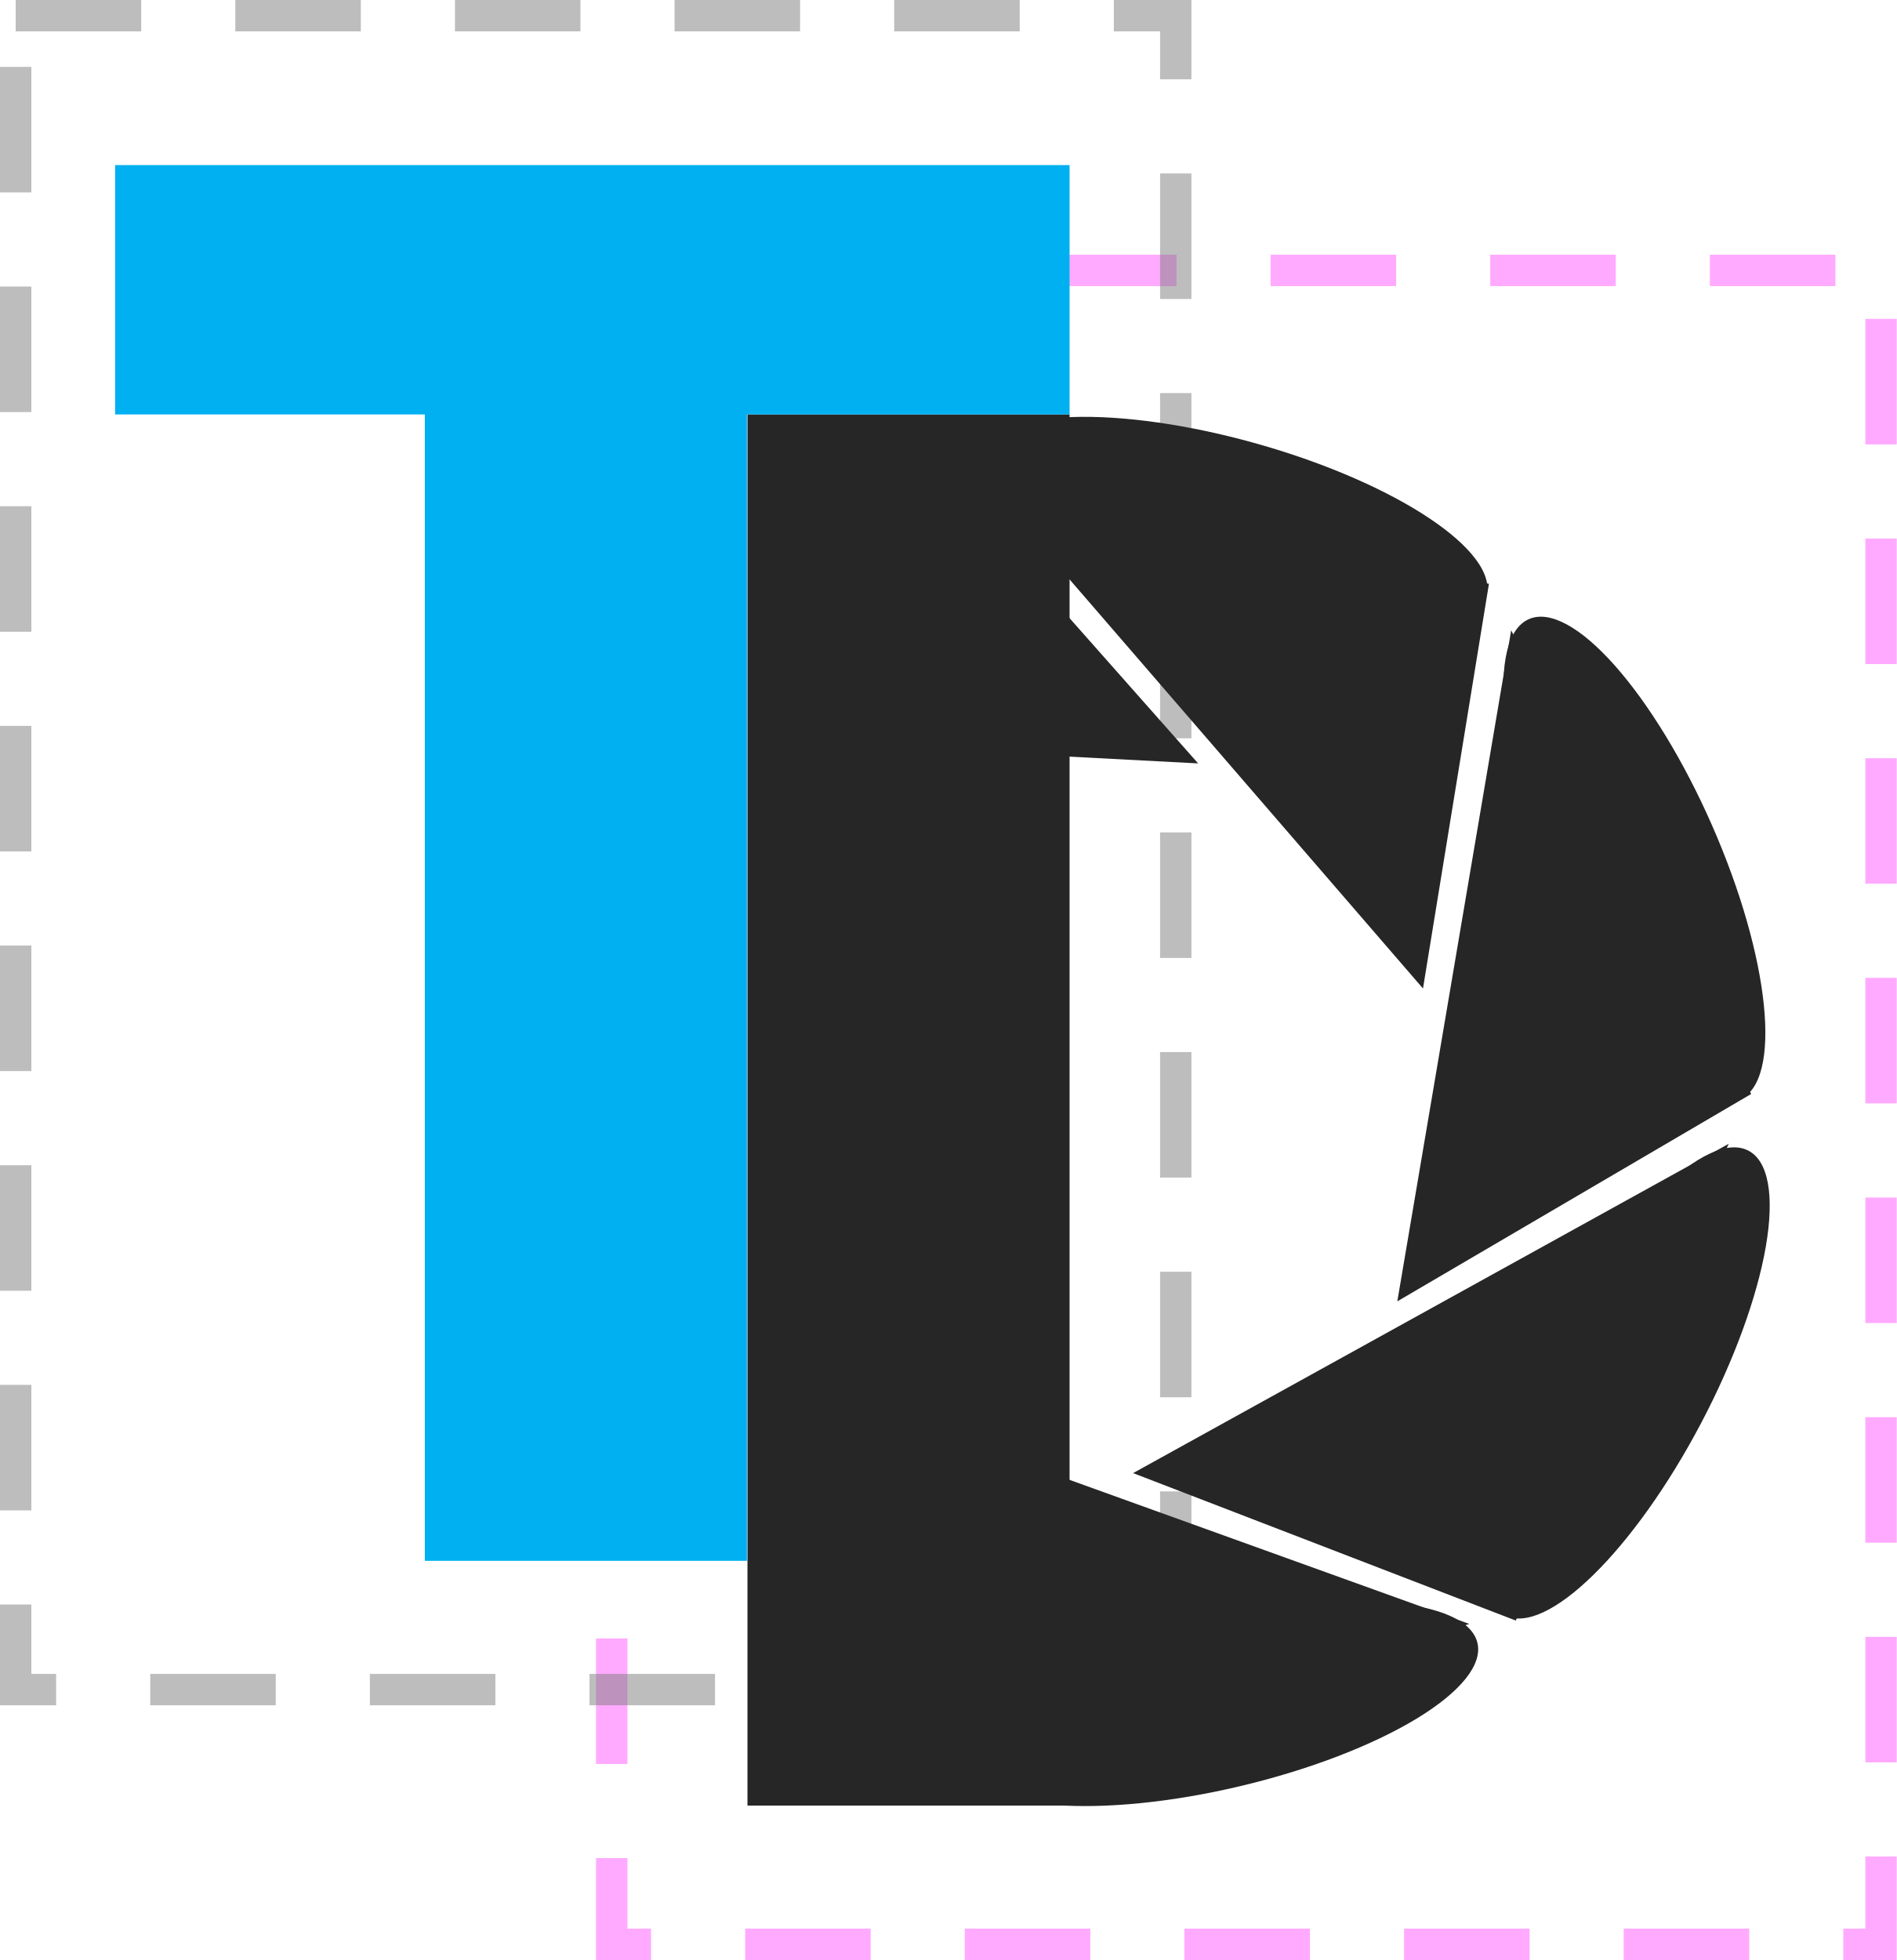
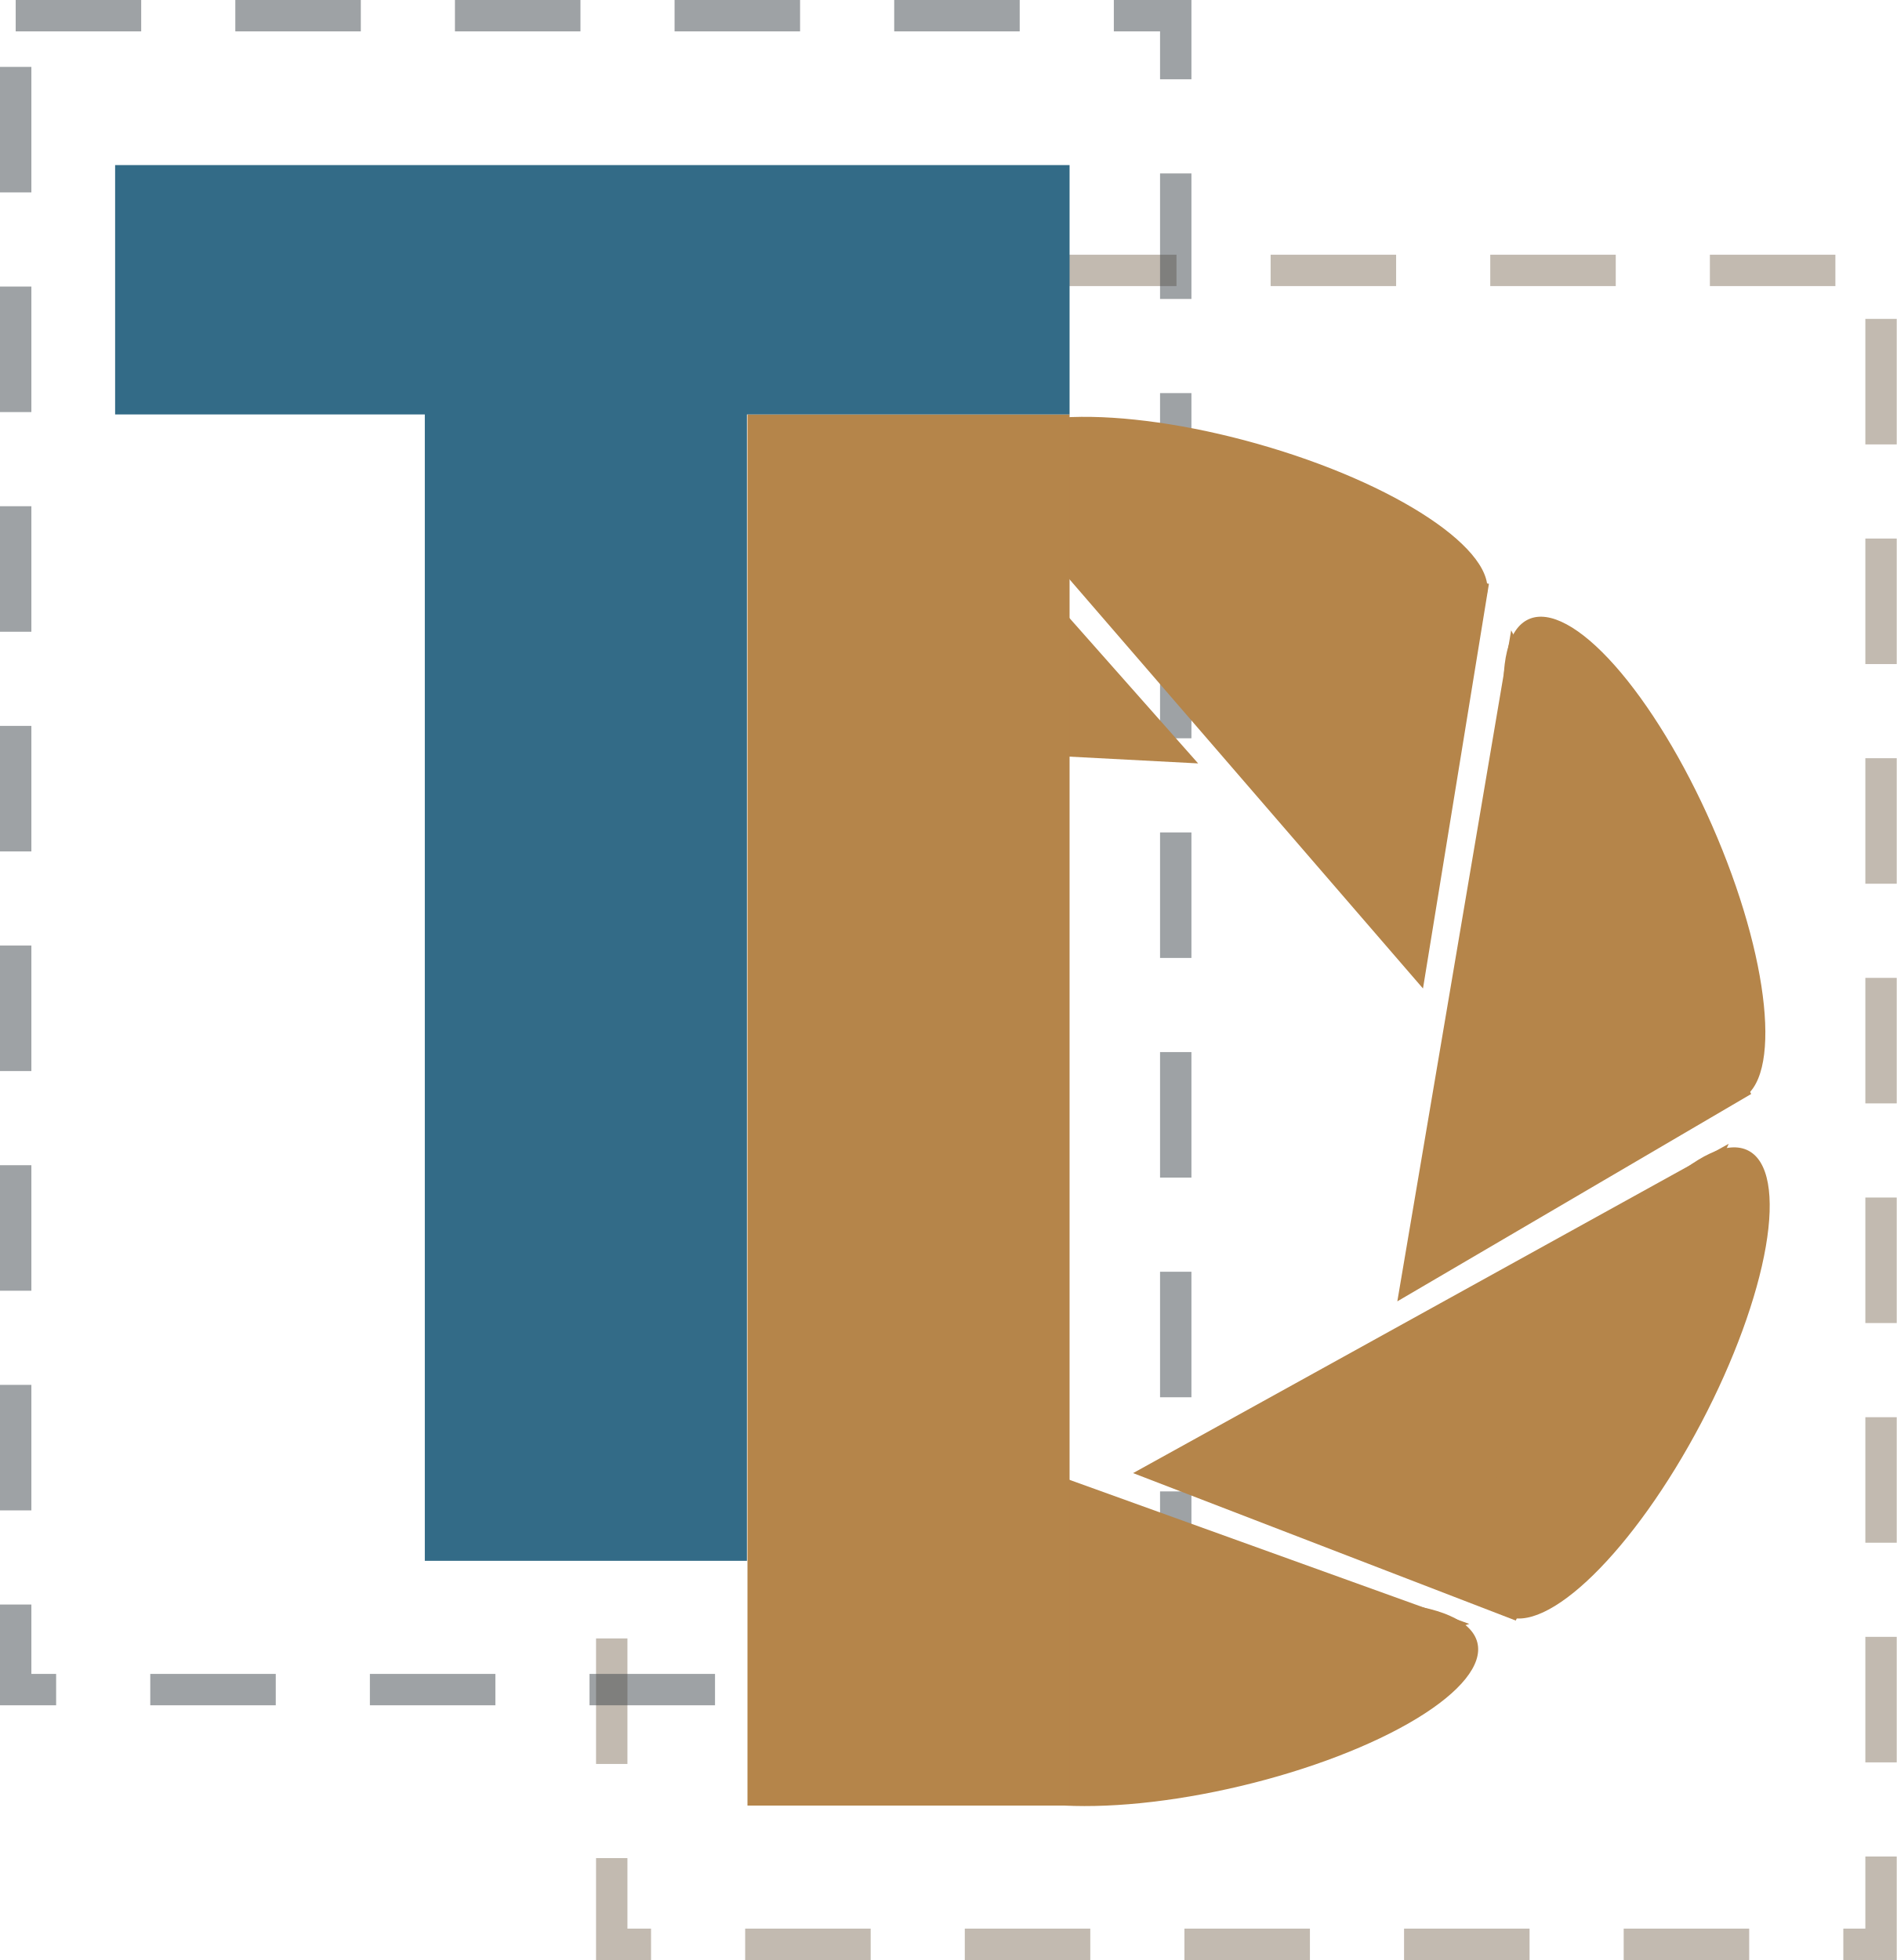
<svg xmlns="http://www.w3.org/2000/svg" version="1.1" viewBox="0 0 403.018 416.401" fill="none" stroke="none" stroke-linecap="square" stroke-miterlimit="10" id="svg41" width="403.018" height="416.401">
  <defs id="defs45" />
  <clipPath id="g28d4947b6be_0_61.0">
    <path d="M 0,0 H 1280 V 720 H 0 Z" clip-rule="nonzero" id="path2" />
  </clipPath>
-   <g id="g160" transform="translate(-7.321855,-4.790695)">
-     <path fill="#000000" fill-opacity="0" d="m 137.305,62.237 h 269.701 v 355.622 h -269.701 z" fill-rule="evenodd" id="path7" />
-     <path stroke="#ff40ff" stroke-width="6.667" stroke-miterlimit="800" stroke-linecap="butt" stroke-opacity="0.443" stroke-dasharray="26.667, 20" d="m 137.305,62.237 h 269.701 v 355.622 h -269.701 z" fill-rule="evenodd" id="path9" />
-     <path fill="#000000" fill-opacity="0" d="M 10.655,8.124 H 257.143 V 363.746 H 10.655 Z" fill-rule="evenodd" id="path11" />
-     <path stroke="#7b7b7b" stroke-width="6.667" stroke-miterlimit="800" stroke-linecap="butt" stroke-opacity="0.498" stroke-dasharray="26.667, 20" d="M 10.655,8.124 H 257.143 V 363.746 H 10.655 Z" fill-rule="evenodd" id="path13" />
-     <path fill="#262626" d="m 183.136,300.65 136.387,49.145 -106.173,32.495 z" fill-rule="evenodd" id="path15" />
-     <path fill="#262626" d="m 262.658,349.326 v 0 c 30.023,-7.159 56.251,-5.156 58.583,4.473 v 0 c 1.12,4.624 -3.533,10.424 -12.936,16.125 -9.403,5.7 -22.785,10.834 -37.202,14.272 v 0 c -30.023,7.159 -56.251,5.156 -58.583,-4.473 v 0 c -1.12,-4.624 3.533,-10.424 12.936,-16.125 9.403,-5.7 22.785,-10.834 37.202,-14.272 z" fill-rule="evenodd" id="path17" />
-     <path fill="#262626" d="M 261.901,166.976 173.549,162.332 204.163,101.753 Z" fill-rule="evenodd" id="path19" />
-     <path fill="#262626" d="M 309.68,214.794 215.25,105.509 323.691,128.819 Z" fill-rule="evenodd" id="path21" />
-     <path fill="#262626" d="m 264.506,133.596 v 0 c -29.662,-8.364 -51.499,-22.878 -48.774,-32.419 v 0 c 1.308,-4.582 8.221,-7.38 19.219,-7.78 10.997,-0.4 25.178,1.632 39.422,5.648 v 0 c 29.662,8.364 51.499,22.878 48.774,32.419 v 0 c -1.308,4.582 -8.221,7.38 -19.219,7.78 -10.997,0.4 -25.178,-1.632 -39.422,-5.648 z" fill-rule="evenodd" id="path23" />
-     <path fill="#262626" d="m 304.225,281.261 24.19,-142.564 50.998,98.511 z" fill-rule="evenodd" id="path25" />
-     <path fill="#262626" d="m 338.125,194.587 v 0 c -12.38,-28.179 -15.039,-54.266 -5.938,-58.266 v 0 c 4.37,-1.921 10.923,1.613 18.218,9.823 7.294,8.21 14.732,20.425 20.677,33.957 v 0 c 12.38,28.179 15.039,54.266 5.938,58.266 v 0 c -4.37,1.921 -10.923,-1.613 -18.218,-9.823 -7.294,-8.21 -14.732,-20.425 -20.677,-33.957 z" fill-rule="evenodd" id="path27" />
-     <path fill="#262626" d="M 248.082,317.751 374.638,247.792 329.401,349.08 248.082,317.751 Z" fill-rule="evenodd" id="path29" />
-     <path fill="#262626" d="m 336.989,290.226 v 0 c 14.316,-27.247 33.057,-45.589 41.858,-40.966 v 0 c 4.226,2.22 5.549,9.547 3.676,20.369 -1.873,10.822 -6.787,24.253 -13.662,37.337 v 0 c -14.316,27.247 -33.057,45.589 -41.858,40.966 v 0 c -4.226,-2.22 -5.549,-9.547 -3.676,-20.369 1.873,-10.822 6.787,-24.253 13.662,-37.337 z" fill-rule="evenodd" id="path31" />
-     <path fill="#262626" d="m 166.145,92.828 h 68.441 v 295.559 h -68.441 z" fill-rule="evenodd" id="path33" />
-     <path fill="#00b0f0" d="M 31.783,39.863 H 234.586 V 92.839 H 31.783 Z" fill-rule="evenodd" id="path35" />
-     <path fill="#00b0f0" d="m 97.587,40.828 h 68.441 V 336.387 H 97.587 Z" fill-rule="evenodd" id="path37" />
+   <g id="g1135">
+     <path fill="#000000" fill-opacity="0" d="m 129.983,57.446 h 269.701 V 413.068 h -269.701 z" fill-rule="evenodd" id="path7" />
+     <path stroke="#ff40ff" stroke-width="6.667" stroke-miterlimit="800" stroke-linecap="butt" stroke-opacity="0.443" stroke-dasharray="26.667, 20" d="m 129.983,57.446 h 269.701 V 413.068 h -269.701 z" fill-rule="evenodd" id="path9" style="stroke:#75644d;stroke-opacity:0.443" />
+     <path fill="#000000" fill-opacity="0" d="M 3.333,3.333 H 249.822 V 358.955 H 3.333 Z" fill-rule="evenodd" id="path11" />
+     <path stroke="#7b7b7b" stroke-width="6.667" stroke-miterlimit="800" stroke-linecap="butt" stroke-opacity="0.498" stroke-dasharray="26.667, 20" d="M 3.333,3.333 H 249.822 V 358.955 H 3.333 Z" fill-rule="evenodd" id="path13" style="stroke:#3e464b;stroke-opacity:0.498" />
+     <path fill="#262626" d="m 175.815,295.859 136.387,49.145 -106.173,32.495 z" fill-rule="evenodd" id="path15" style="fill:#b5854a;fill-opacity:1" />
+     <path fill="#262626" d="m 255.336,344.535 v 0 c 30.023,-7.159 56.251,-5.156 58.583,4.473 v 0 c 1.12,4.624 -3.533,10.424 -12.936,16.125 -9.403,5.7 -22.785,10.834 -37.202,14.272 v 0 c -30.023,7.159 -56.251,5.156 -58.583,-4.473 v 0 c -1.12,-4.624 3.533,-10.424 12.936,-16.125 9.403,-5.7 22.785,-10.834 37.202,-14.272 z" fill-rule="evenodd" id="path17" style="fill:#b5854a;fill-opacity:1" />
+     <path fill="#262626" d="M 254.579,162.185 166.228,157.541 196.841,96.962 Z" fill-rule="evenodd" id="path19" style="fill:#b5854a;fill-opacity:1" />
+     <path fill="#262626" d="M 302.358,210.004 207.929,100.719 316.369,124.028 Z" fill-rule="evenodd" id="path21" style="fill:#b5854a;fill-opacity:1" />
+     <path fill="#262626" d="m 257.184,128.805 v 0 c -29.662,-8.364 -51.499,-22.878 -48.774,-32.419 v 0 c 1.308,-4.582 8.221,-7.38 19.219,-7.78 10.997,-0.4 25.178,1.632 39.422,5.648 v 0 c 29.662,8.364 51.499,22.878 48.774,32.419 v 0 c -1.308,4.582 -8.221,7.38 -19.219,7.78 -10.997,0.4 -25.178,-1.632 -39.422,-5.648 z" fill-rule="evenodd" id="path23" style="fill:#b5854a;fill-opacity:1" />
+     <path fill="#262626" d="m 296.904,276.471 24.19,-142.564 50.998,98.511 z" fill-rule="evenodd" id="path25" style="fill:#b5854a;fill-opacity:1" />
+     <path fill="#262626" d="m 330.803,189.796 v 0 c -12.38,-28.179 -15.039,-54.266 -5.938,-58.266 v 0 c 4.37,-1.921 10.923,1.613 18.218,9.823 7.294,8.21 14.732,20.425 20.677,33.957 v 0 c 12.38,28.179 15.039,54.266 5.938,58.266 v 0 c -4.37,1.921 -10.923,-1.613 -18.218,-9.823 -7.294,-8.21 -14.732,-20.425 -20.677,-33.957 z" fill-rule="evenodd" id="path27" style="fill:#b5854a;fill-opacity:1" />
+     <path fill="#262626" d="M 240.761,312.96 367.316,243.001 322.079,344.29 240.761,312.96 Z" fill-rule="evenodd" id="path29" style="fill:#b5854a;fill-opacity:1" />
+     <path fill="#262626" d="m 329.667,285.435 v 0 c 14.316,-27.247 33.057,-45.589 41.858,-40.966 v 0 c 4.226,2.22 5.549,9.547 3.676,20.369 -1.873,10.822 -6.787,24.253 -13.662,37.337 v 0 c -14.316,27.247 -33.057,45.589 -41.858,40.966 v 0 c -4.226,-2.22 -5.549,-9.547 -3.676,-20.369 1.873,-10.822 6.787,-24.253 13.662,-37.337 z" fill-rule="evenodd" id="path31" style="fill:#b5854a;fill-opacity:1" />
+     <path fill="#262626" d="m 158.823,88.037 h 68.441 V 383.596 h -68.441 z" fill-rule="evenodd" id="path33" style="fill:#b5854a;fill-opacity:1" />
+     <path fill="#00b0f0" d="M 24.461,35.072 H 227.265 v 52.976 H 24.461 Z" fill-rule="evenodd" id="path35" style="fill:#336b87;fill-opacity:1" />
+     <path fill="#00b0f0" d="M 90.265,36.037 H 158.706 V 331.596 H 90.265 Z" fill-rule="evenodd" id="path37" style="fill:#336b87;fill-opacity:1" />
  </g>
</svg>
